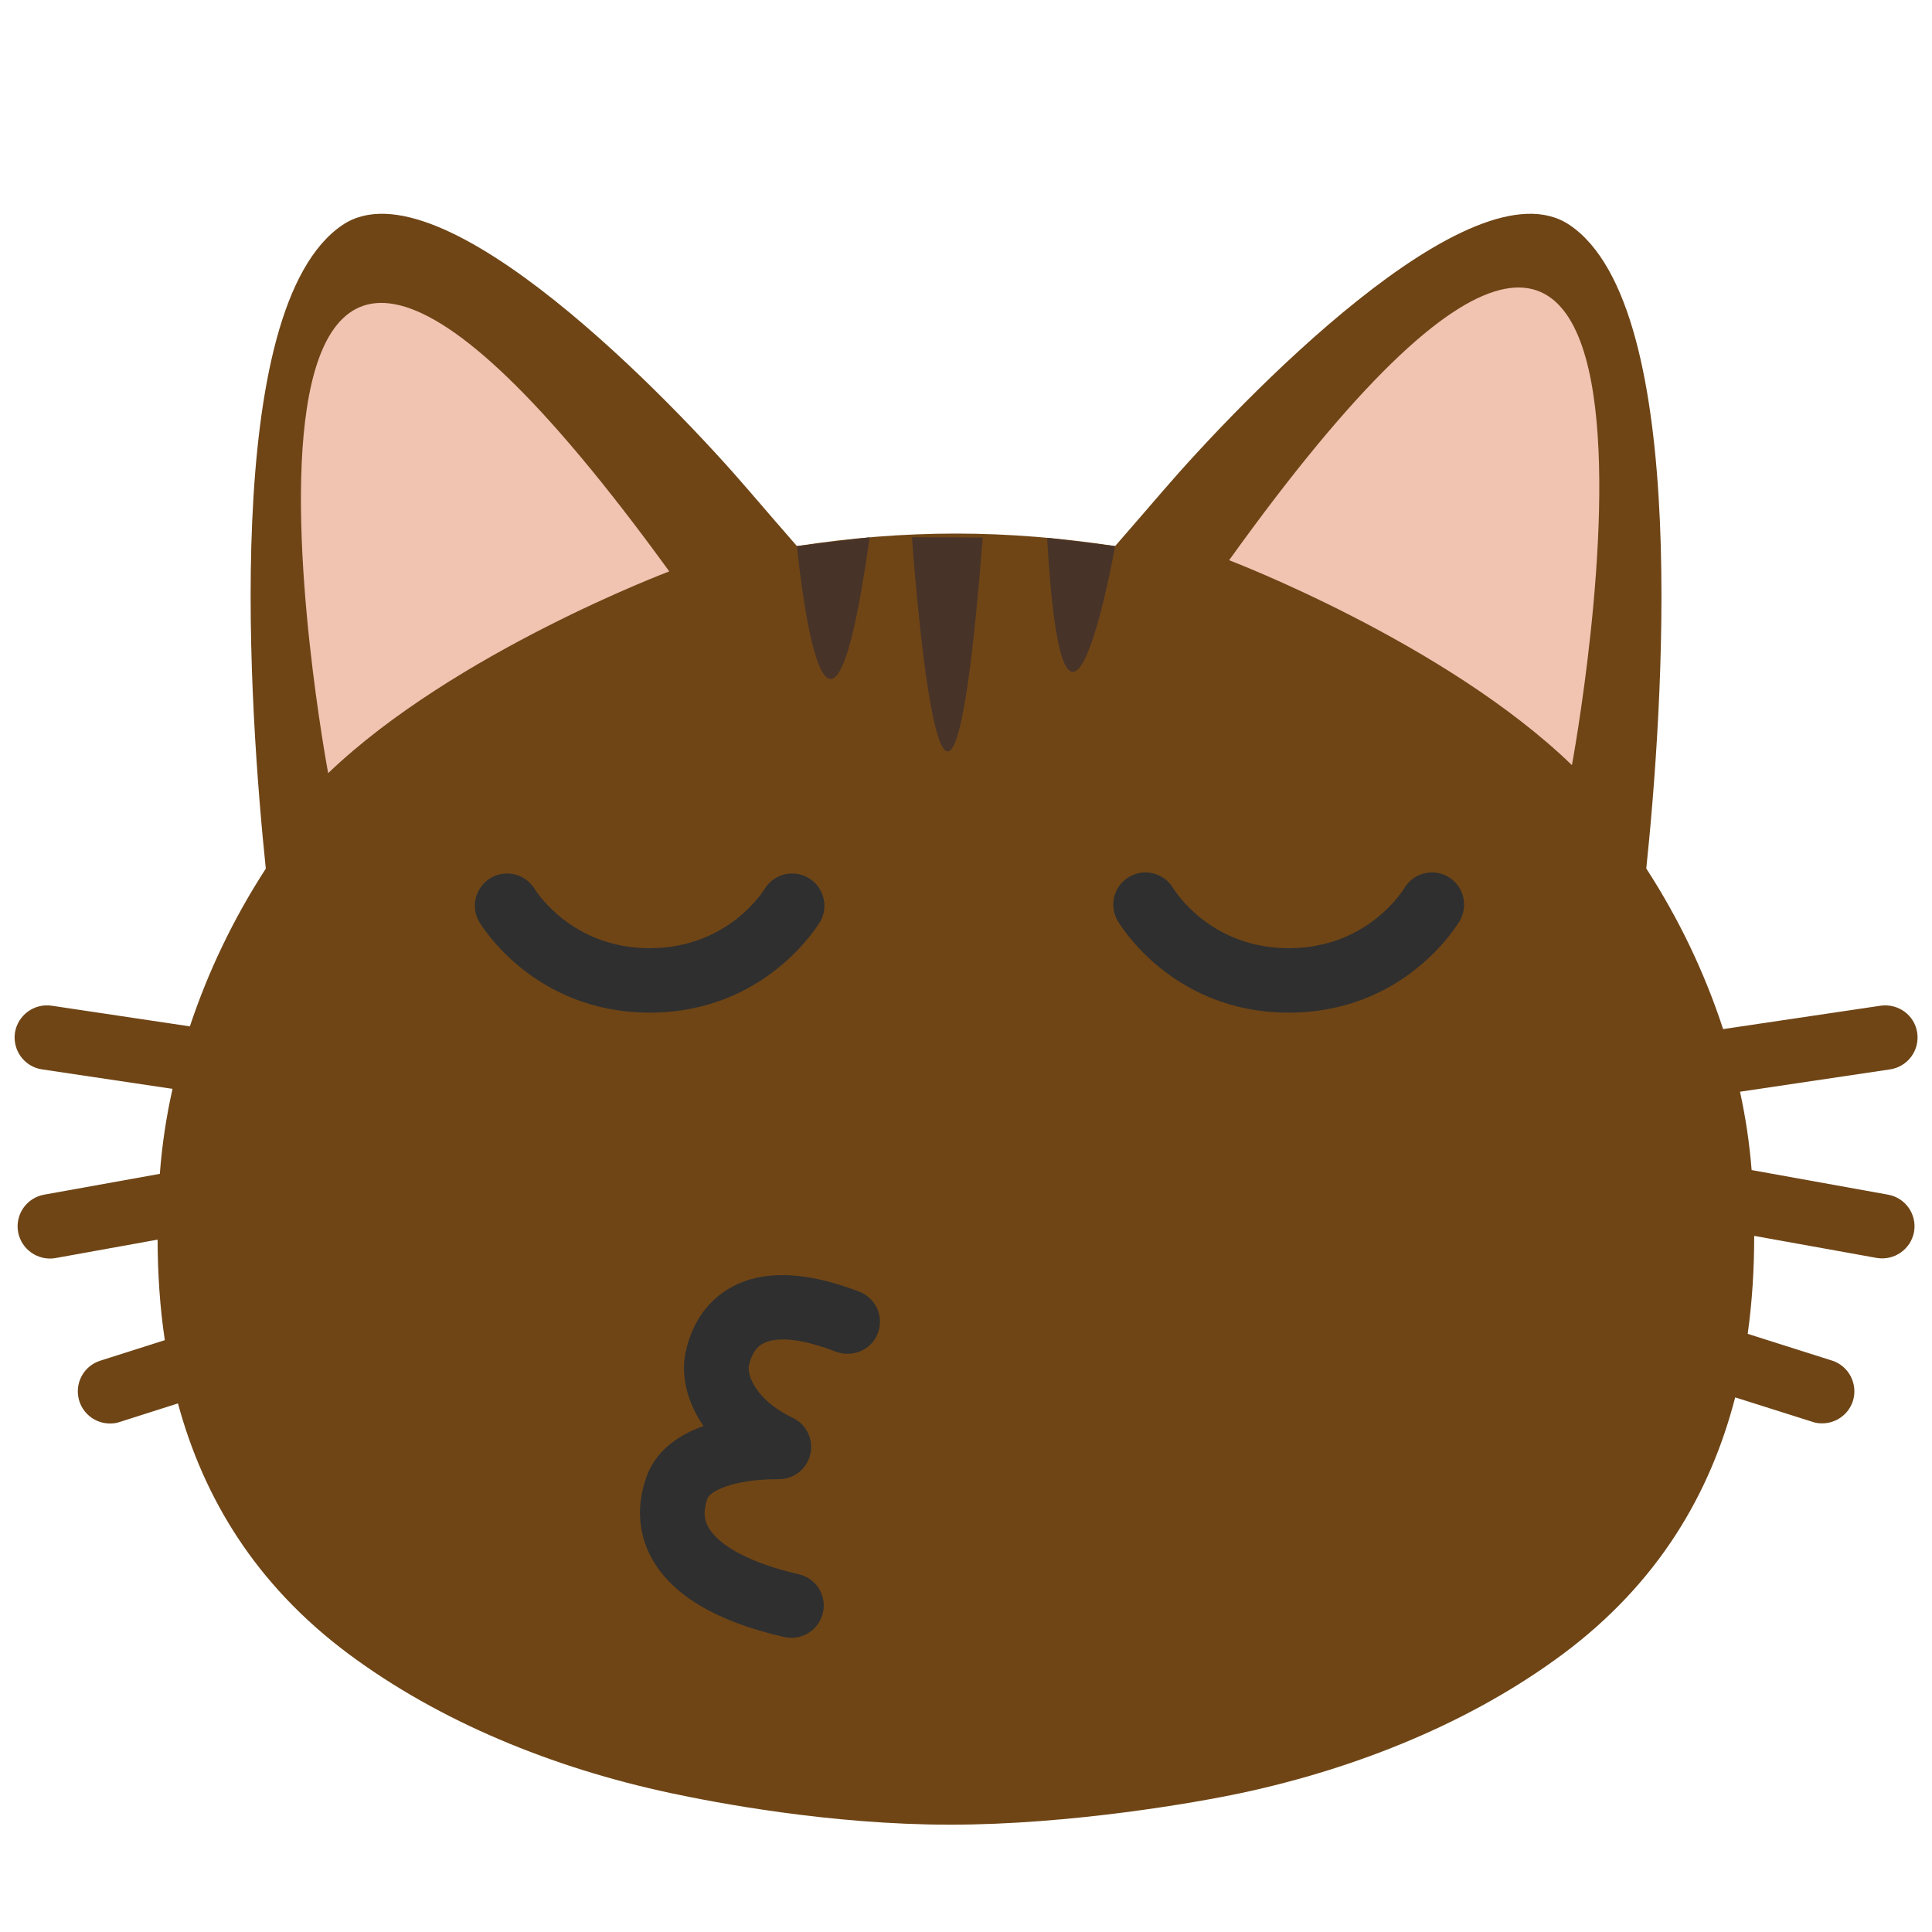
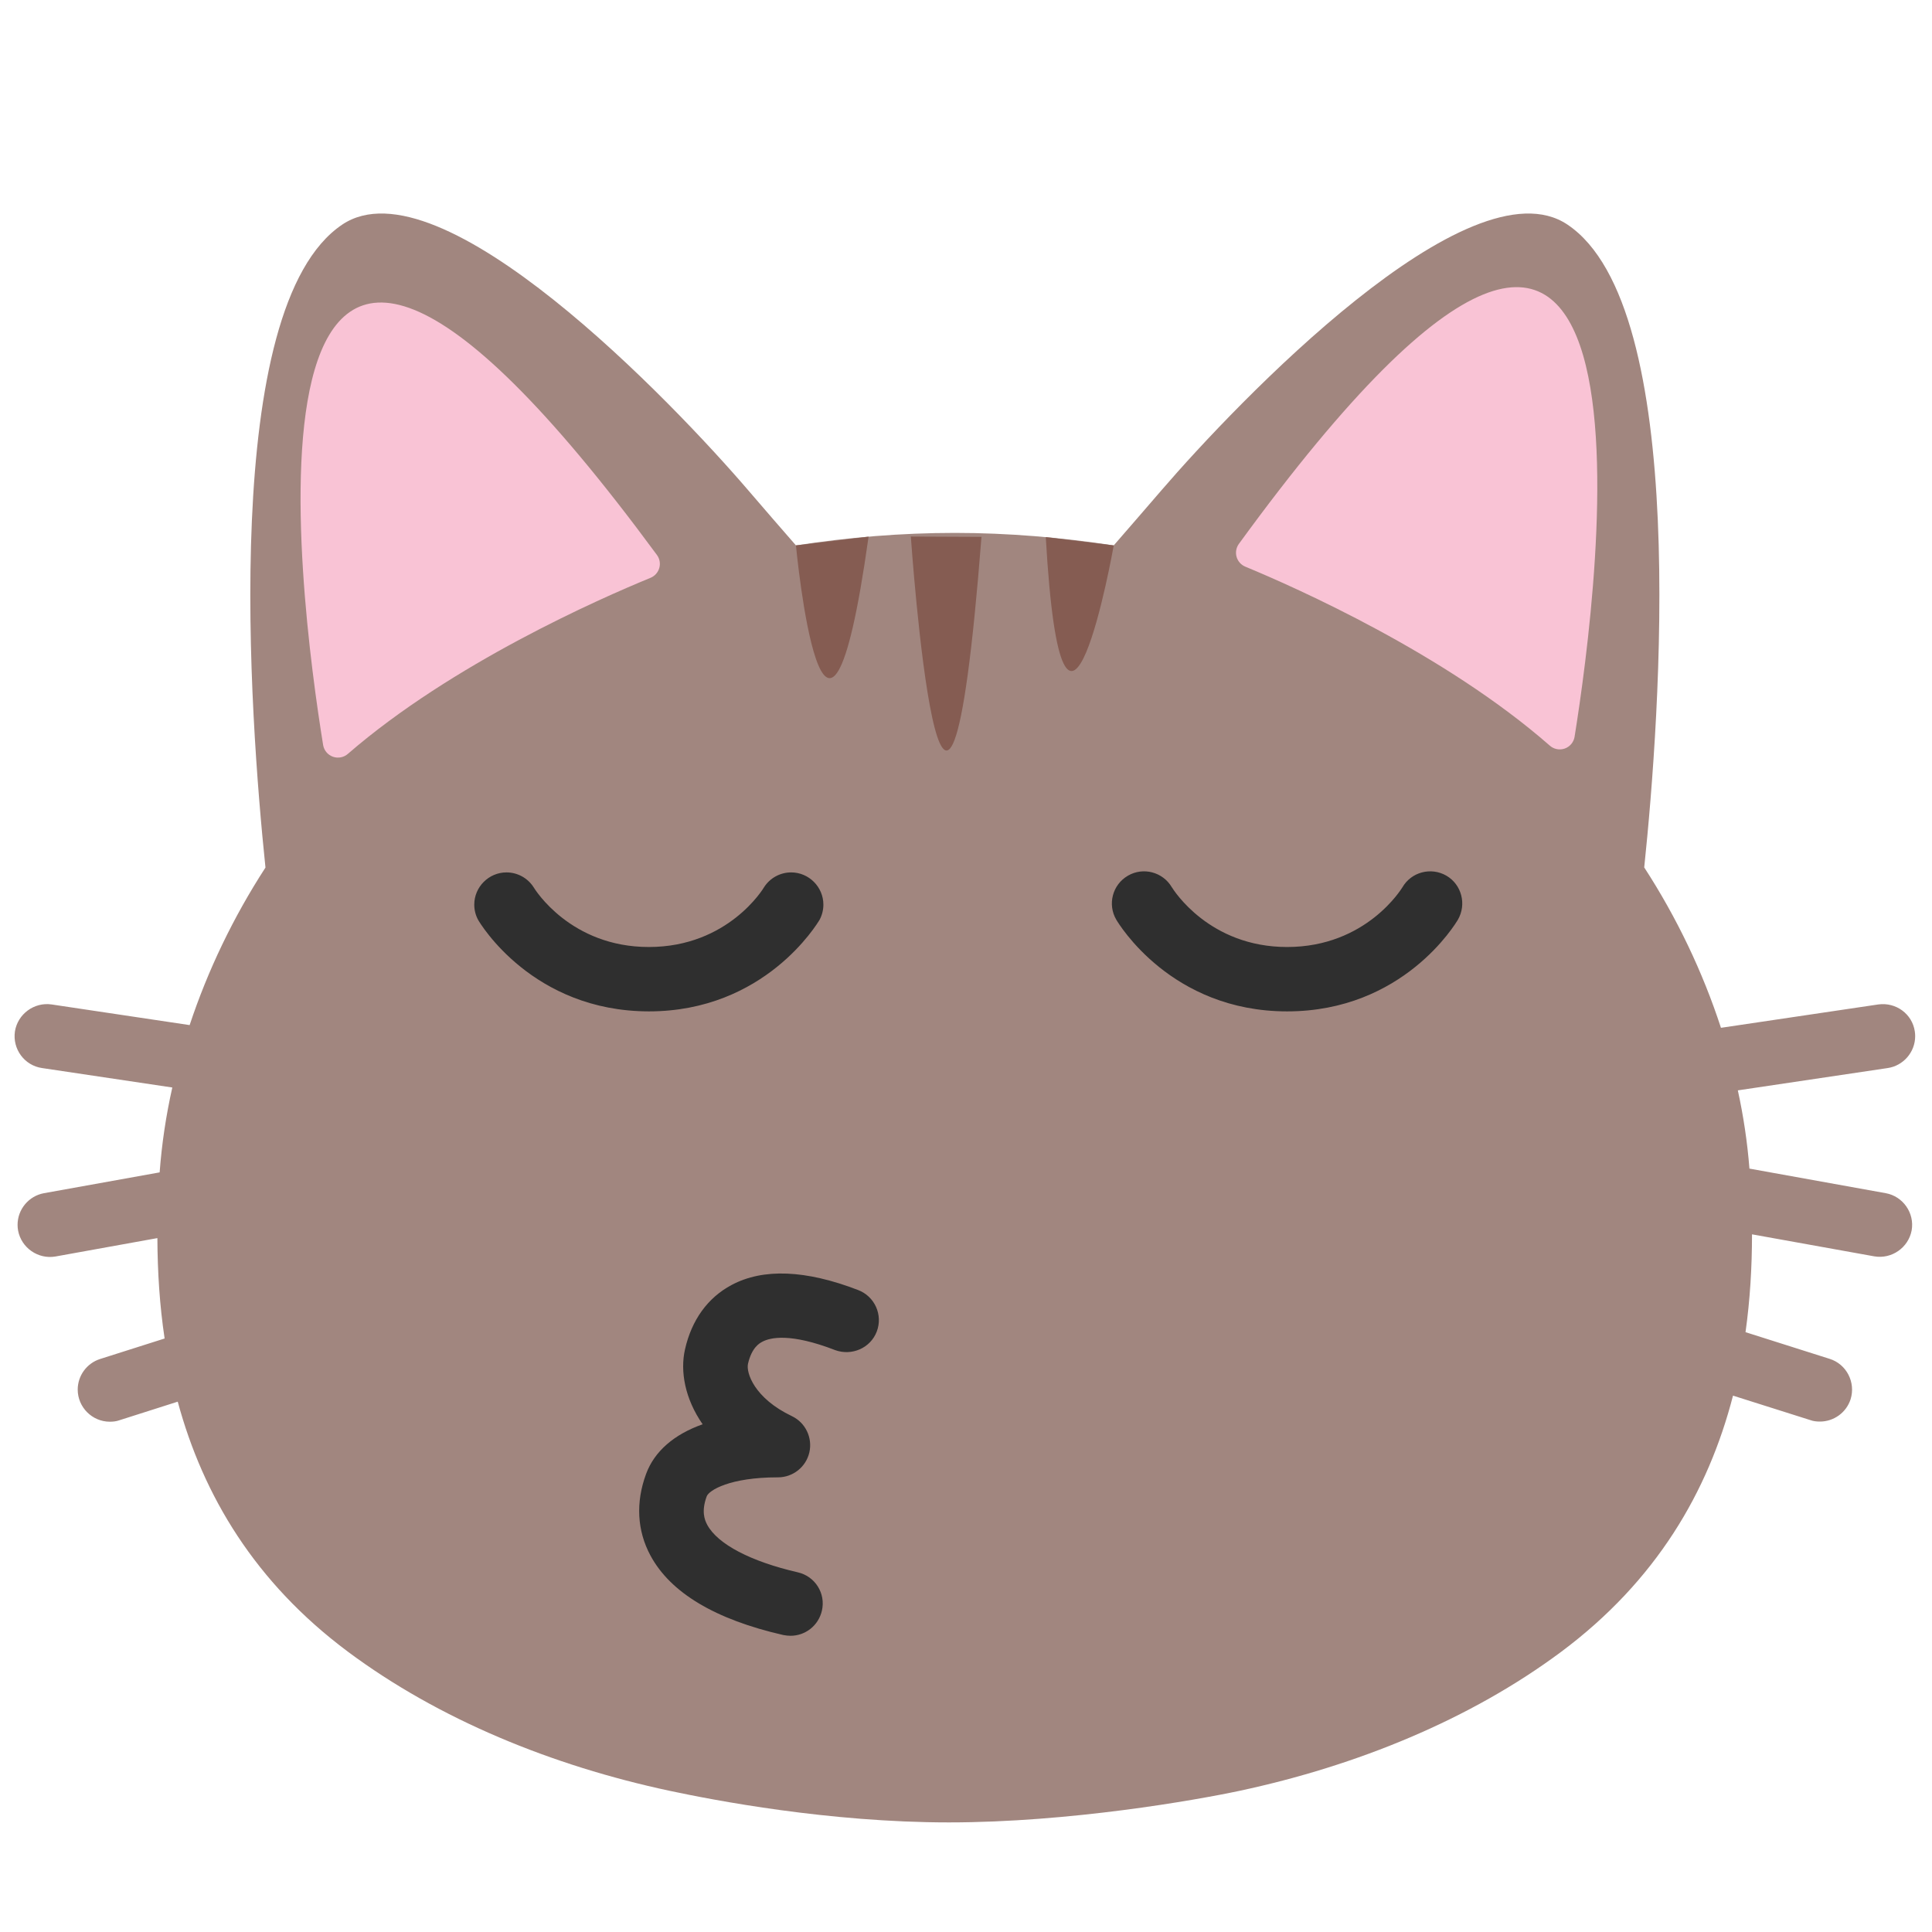
- <svg xmlns="http://www.w3.org/2000/svg" width="128" height="128">
-   <ellipse ry="32.41" rx="43.2" cy="78.11" cx="63.02" fill="#2f2f2f" />
-   <path d="M125.09 79.15l-9.04-1.63a38.46 38.46 0 0 0-.77-5.19l9.94-1.48a2.137 2.137 0 0 0 1.8-2.43c-.17-1.16-1.25-1.95-2.42-1.79l-10.44 1.55c-1.2-3.68-2.91-7.28-5.09-10.64 1.05-10.03 3.05-37.18-5.09-42.64-6.49-4.36-21.95 11.83-26.94 17.63-1.15 1.34-2.2 2.54-3.16 3.65-3.48-.53-7.02-.83-10.54-.83-3.53 0-7.07.29-10.54.83-.97-1.11-2.01-2.31-3.16-3.65C44.66 26.72 29.2 10.54 22.7 14.9c-8.15 5.48-6.13 32.64-5.09 42.65-2.14 3.3-3.83 6.83-5.03 10.45l-9.16-1.37a2.15 2.15 0 0 0-2.43 1.79c-.17 1.17.63 2.26 1.8 2.43l8.64 1.29c-.42 1.87-.7 3.75-.84 5.63l-7.67 1.38a2.134 2.134 0 0 0-1.72 2.48 2.149 2.149 0 0 0 2.48 1.72l6.76-1.22c.01 2.24.15 4.47.48 6.66l-4.28 1.36a2.13 2.13 0 0 0 .64 4.16c.21 0 .43-.02.65-.1l3.86-1.23c1.69 6.24 5.13 11.99 11.28 16.58 6.05 4.51 13.57 7.57 21.33 9.23 2.95.63 10.56 2.1 18.55 2.1s16.35-1.47 19.3-2.1c7.75-1.66 15.28-4.72 21.33-9.23 6.28-4.69 9.73-10.59 11.38-16.98l5.12 1.62c.21.08.43.1.65.1.9 0 1.74-.58 2.03-1.48.35-1.12-.27-2.33-1.39-2.68l-5.58-1.77c.3-2.14.43-4.31.43-6.49l8.11 1.46a2.149 2.149 0 0 0 2.48-1.72 2.13 2.13 0 0 0-1.72-2.47zM31.71 61.01a2.137 2.137 0 0 1 3.69-2.15c.09.15 2.45 3.96 7.64 3.96 5.28 0 7.62-3.92 7.64-3.96a2.137 2.137 0 0 1 3.69 2.15c-.15.25-3.63 6.08-11.33 6.08-7.71-.01-11.19-5.83-11.33-6.08zm26.45 27.32c-.42 1.1-1.66 1.63-2.76 1.23-2.97-1.15-4.31-.84-4.84-.55-.17.09-.69.37-.94 1.45-.14.59.41 2.29 2.91 3.48.9.43 1.38 1.43 1.16 2.4A2.13 2.13 0 0 1 51.61 98c-.01.01-.02 0-.02 0-3.18 0-4.56.86-4.71 1.26-.36.98-.15 1.55.04 1.9.7 1.28 2.88 2.42 6 3.14 1.15.26 1.87 1.4 1.6 2.55-.23.99-1.1 1.66-2.08 1.66-.16 0-.32-.02-.48-.05-4.51-1.03-7.48-2.8-8.81-5.27-.89-1.65-.99-3.53-.29-5.42.55-1.49 1.85-2.62 3.75-3.29-1.18-1.7-1.5-3.52-1.17-4.97.44-1.95 1.51-3.43 3.09-4.27 2.1-1.12 4.92-1 8.38.33 1.12.42 1.67 1.66 1.25 2.76zm38.55-27.32c-.15.25-3.62 6.08-11.33 6.08-7.7 0-11.18-5.83-11.33-6.08-.6-1.02-.25-2.33.77-2.92 1.01-.59 2.31-.25 2.91.76.12.19 2.48 3.97 7.65 3.97 5.28 0 7.62-3.92 7.65-3.96.59-1.02 1.9-1.36 2.92-.77 1.01.59 1.35 1.9.76 2.92z" fill="#6f4516" />
-   <path d="M21.742 51.223S10.454-8.865 44.34 37.857c0 0-14.233 5.356-22.598 13.366zM104.144 50.692S115.49-10.34 81.432 37.116c0 0 14.305 5.441 22.712 13.576z" fill="#f0c4b1" fill-rule="evenodd" stroke-width="3.78" stroke-linecap="round" stroke-linejoin="round" />
-   <path d="M52.8 36.18s1.907 20.197 4.817-.581M73.88 36.18s-3.382 19.114-4.508-.55M60.421 35.592s2.2 31.92 4.687.021" fill="#483328" fill-rule="evenodd" stroke-width="3.78" stroke-linecap="round" stroke-linejoin="round" />
+ <svg xmlns="http://www.w3.org/2000/svg" width="100%" height="100%" viewBox="0 0 534 534" version="1.1" xml:space="preserve" style="fill-rule:evenodd;clip-rule:evenodd;stroke-linejoin:round;stroke-miterlimit:2;">
+   <ellipse cx="262.583" cy="325.458" rx="180" ry="135.042" style="fill:#2f2f2f;" />
+   <path d="M521.208,329.792l-37.666,-6.792c-0.576,-7.273 -1.648,-14.498 -3.209,-21.625l41.417,-6.167c4.346,-0.644 7.598,-4.414 7.598,-8.808c-0,-0.44 -0.033,-0.881 -0.098,-1.317c-0.708,-4.833 -5.208,-8.125 -10.083,-7.458l-43.5,6.458c-5,-15.333 -12.125,-30.333 -21.209,-44.333c4.375,-41.792 12.709,-154.917 -21.208,-177.667c-27.042,-18.166 -91.458,49.292 -112.25,73.459c-4.792,5.583 -9.167,10.583 -13.167,15.208c-14.5,-2.208 -29.25,-3.458 -43.916,-3.458c-14.709,-0 -29.459,1.208 -43.917,3.458c-4.042,-4.625 -8.375,-9.625 -13.167,-15.208c-20.75,-24.209 -85.166,-91.625 -112.25,-73.459c-33.958,22.834 -25.541,136 -21.208,177.709c-8.917,13.75 -15.958,28.458 -20.958,43.541l-38.167,-5.708c-4.815,-0.694 -9.36,2.654 -10.125,7.458c-0.708,4.875 2.625,9.417 7.5,10.125l36,5.375c-1.75,7.792 -2.917,15.625 -3.5,23.459l-31.958,5.75c-4.215,0.762 -7.309,4.466 -7.309,8.749c-0,0.531 0.047,1.061 0.142,1.584c0.899,4.782 5.54,8 10.333,7.167l28.167,-5.084c0.042,9.334 0.625,18.625 2,27.75l-17.833,5.667c-3.675,1.168 -6.188,4.603 -6.188,8.458c0,4.861 3.993,8.864 8.854,8.875c0.875,0 1.792,-0.083 2.709,-0.416l16.083,-5.125c7.042,26 21.375,49.958 47,69.083c25.208,18.792 56.542,31.542 88.875,38.458c12.292,2.625 44,8.75 77.292,8.75c33.291,0 68.125,-6.125 80.416,-8.75c32.292,-6.916 63.667,-19.666 88.875,-38.458c26.167,-19.542 40.542,-44.125 47.417,-70.75l21.333,6.75c0.875,0.333 1.792,0.417 2.709,0.417c3.75,-0 7.25,-2.417 8.458,-6.167c1.458,-4.667 -1.125,-9.708 -5.792,-11.167l-23.25,-7.375c1.25,-8.916 1.792,-17.958 1.792,-27.041l33.792,6.083c4.793,0.833 9.434,-2.385 10.333,-7.167c0.853,-4.788 -2.38,-9.431 -7.167,-10.291Zm-389.083,-75.584c-0.683,-1.285 -1.04,-2.719 -1.04,-4.175c0,-4.885 4.02,-8.904 8.904,-8.904c3.041,-0 5.878,1.557 7.511,4.121c0.375,0.625 10.208,16.5 31.833,16.5c22,-0 31.75,-16.333 31.834,-16.5c1.633,-2.564 4.47,-4.121 7.51,-4.121c4.885,-0 8.904,4.019 8.904,8.904c0,1.456 -0.357,2.89 -1.039,4.175c-0.625,1.042 -15.125,25.334 -47.209,25.334c-32.125,-0.042 -46.625,-24.292 -47.208,-25.334Zm110.208,113.834c-1.75,4.583 -6.916,6.791 -11.5,5.125c-12.375,-4.792 -17.958,-3.5 -20.166,-2.292c-0.709,0.375 -2.875,1.542 -3.917,6.042c-0.583,2.458 1.708,9.541 12.125,14.5c3.75,1.791 5.75,5.958 4.833,10c-0.912,4.034 -4.53,6.921 -8.666,6.916c-0.042,0.042 -0.084,0 -0.084,0c-13.25,0 -19,3.584 -19.625,5.25c-1.5,4.084 -0.625,6.459 0.167,7.917c2.917,5.333 12,10.083 25,13.083c4.792,1.084 7.792,5.834 6.667,10.625c-0.959,4.125 -4.584,6.917 -8.667,6.917c-0.667,-0 -1.333,-0.083 -2,-0.208c-18.792,-4.292 -31.167,-11.667 -36.708,-21.959c-3.709,-6.875 -4.125,-14.708 -1.209,-22.583c2.292,-6.208 7.709,-10.917 15.625,-13.708c-4.916,-7.084 -6.25,-14.667 -4.875,-20.709c1.834,-8.125 6.292,-14.291 12.875,-17.791c8.75,-4.667 20.5,-4.167 34.917,1.375c4.667,1.75 6.958,6.916 5.208,11.5Zm160.625,-113.834c-0.625,1.042 -15.083,25.334 -47.208,25.334c-32.083,-0 -46.583,-24.292 -47.208,-25.334c-2.5,-4.25 -1.042,-9.708 3.208,-12.166c4.208,-2.459 9.625,-1.042 12.125,3.166c0.5,0.792 10.333,16.542 31.875,16.542c22,-0 31.75,-16.333 31.875,-16.5c2.458,-4.25 7.917,-5.667 12.167,-3.208c4.208,2.458 5.625,7.916 3.166,12.166Z" style="fill:#a1867f;fill-rule:nonzero;" />
+   <path d="M96.192,208.334c-1.125,1.014 -2.713,1.335 -4.144,0.838c-1.431,-0.497 -2.477,-1.733 -2.732,-3.227c-6.474,-39.865 -30.514,-219.358 92.258,-52.554c0.765,1.04 1.004,2.377 0.647,3.618c-0.357,1.241 -1.269,2.246 -2.469,2.722c-14.067,5.769 -54.826,23.706 -83.56,48.603Zm332.122,-2.284c1.124,1.023 2.716,1.351 4.152,0.855c1.437,-0.497 2.488,-1.737 2.74,-3.236c6.496,-40.391 30.745,-222.999 -92.78,-53.343c-0.756,1.039 -0.99,2.369 -0.634,3.604c0.356,1.235 1.262,2.236 2.456,2.714c14.068,5.827 55.135,24.071 84.066,49.406Z" style="fill:#f9c3d5;" />
+   <path d="M220,150.75c0,0 7.946,84.154 20.071,-2.421m67.762,2.421c0,0 -14.091,79.642 -18.783,-2.292m-37.296,-0.158c0,0 9.167,133 19.529,0.088" style="fill:#855c52;" />
</svg>
